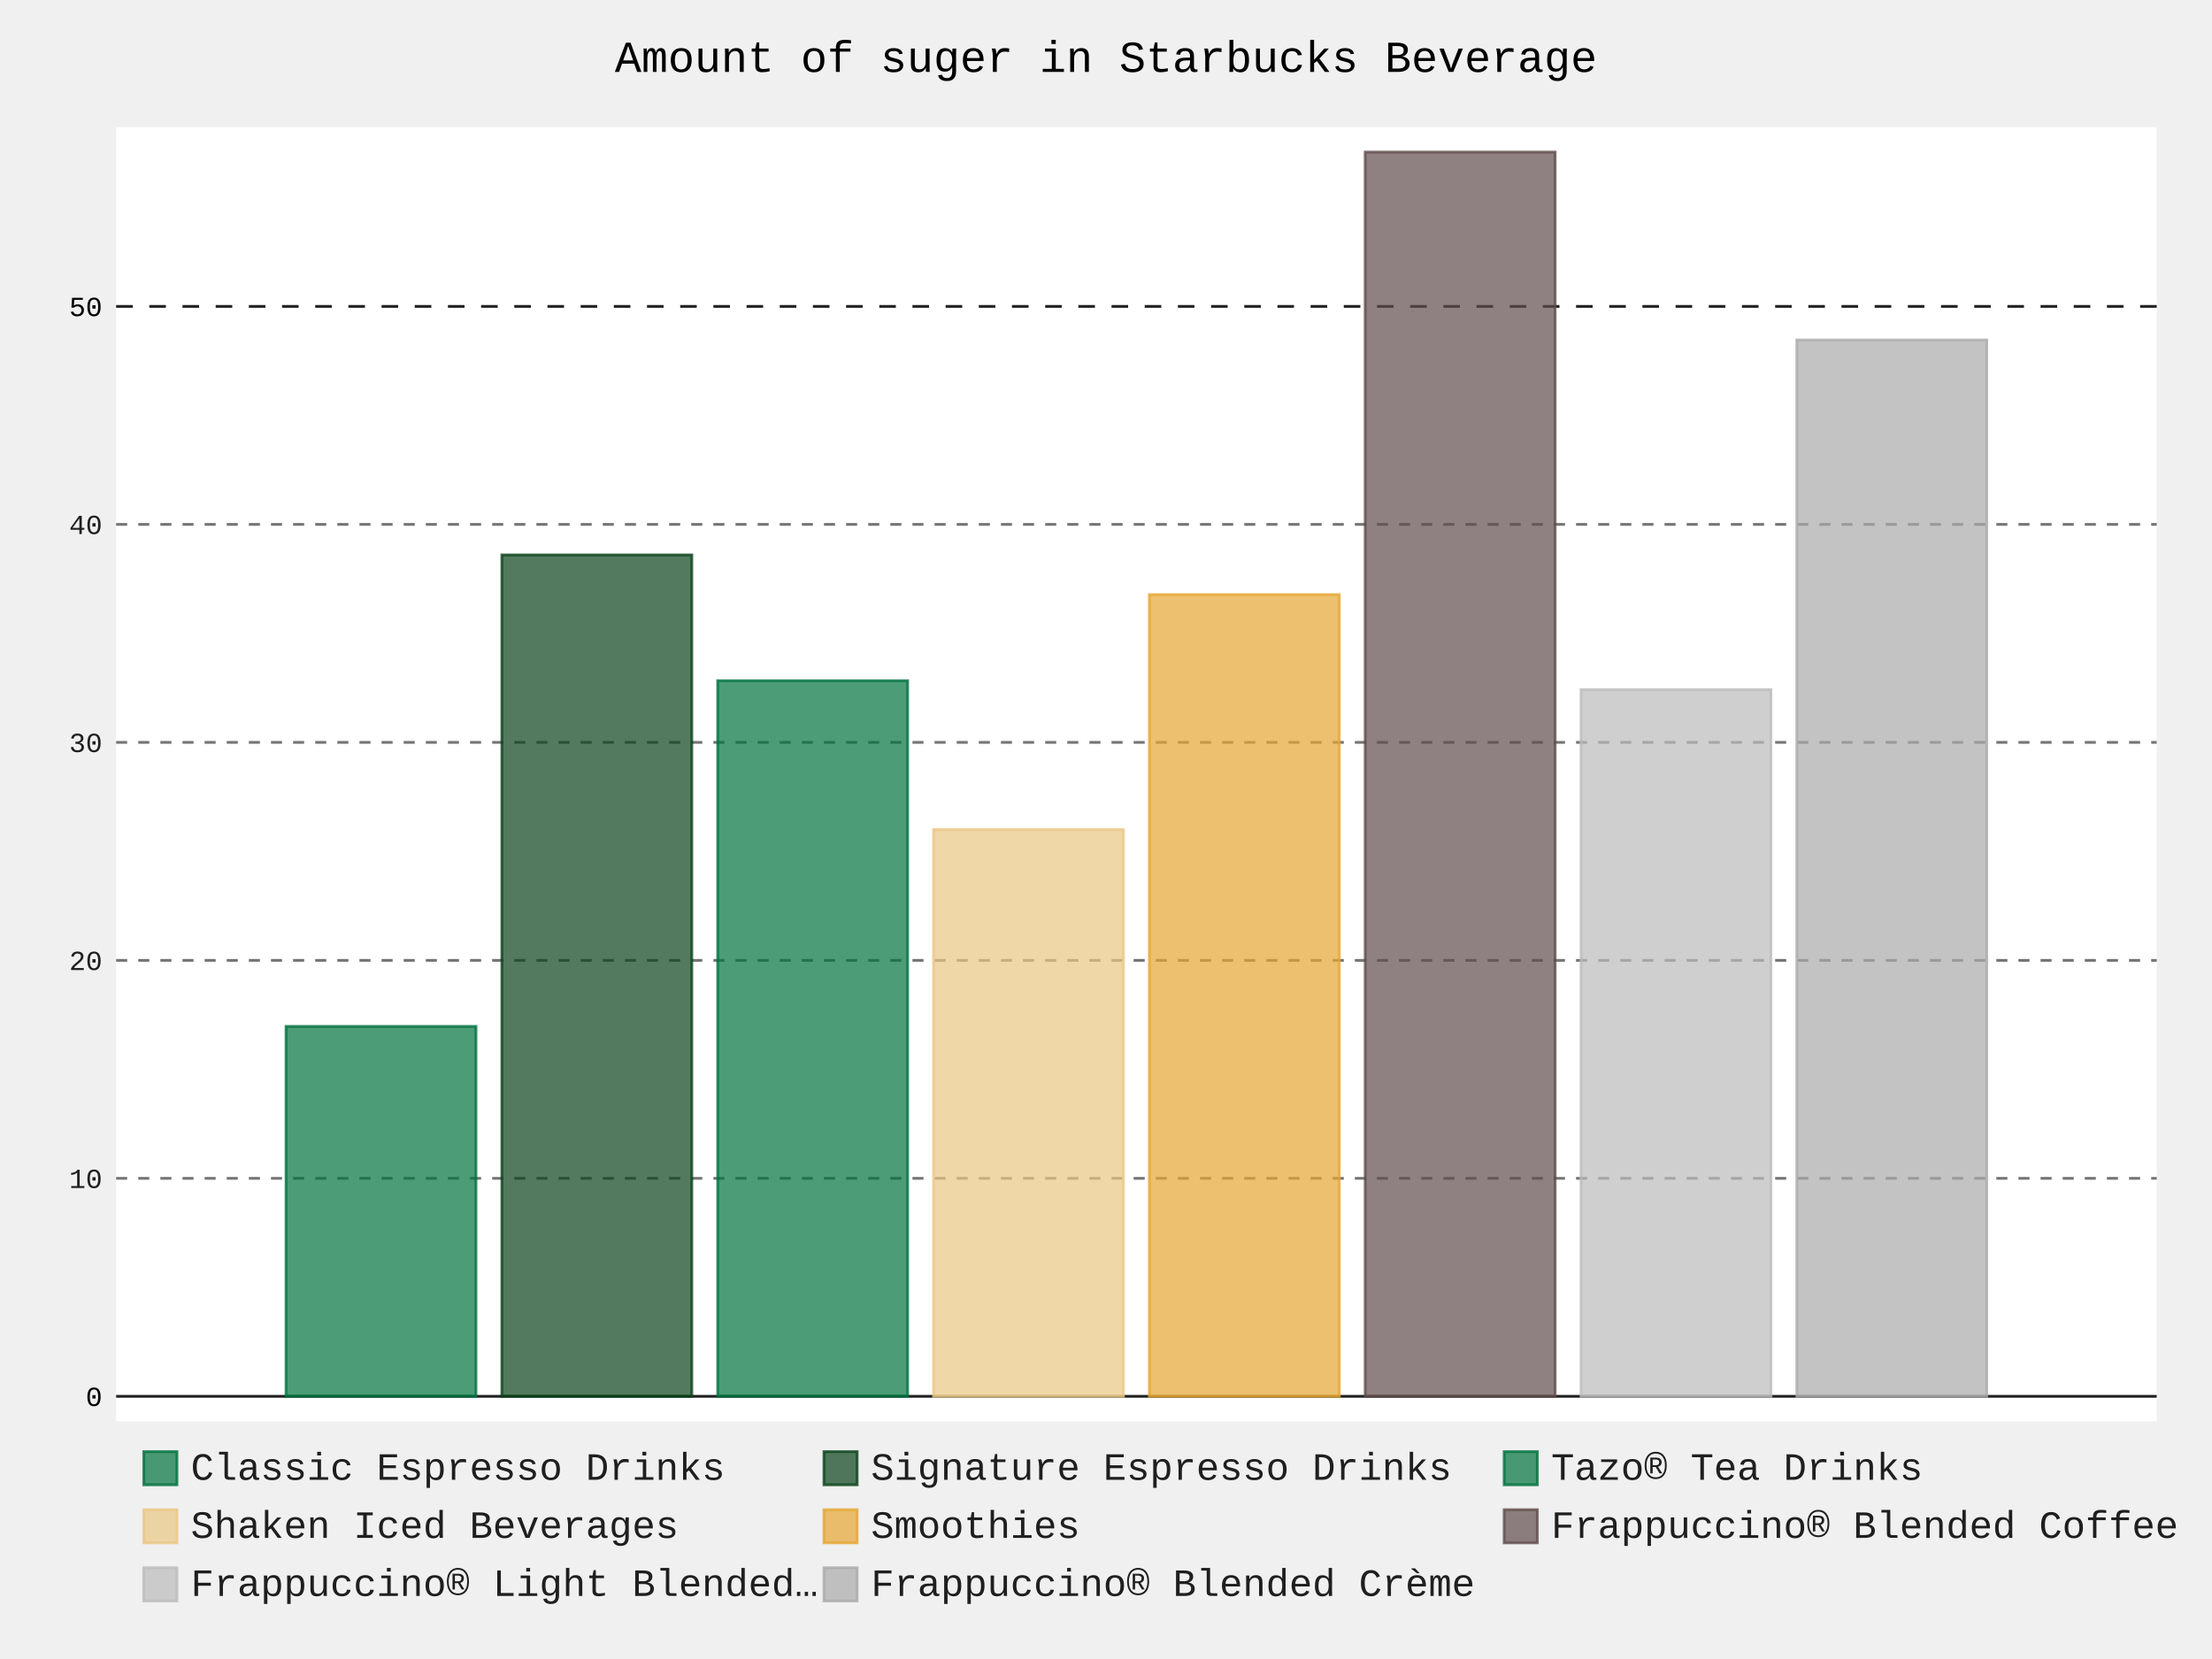
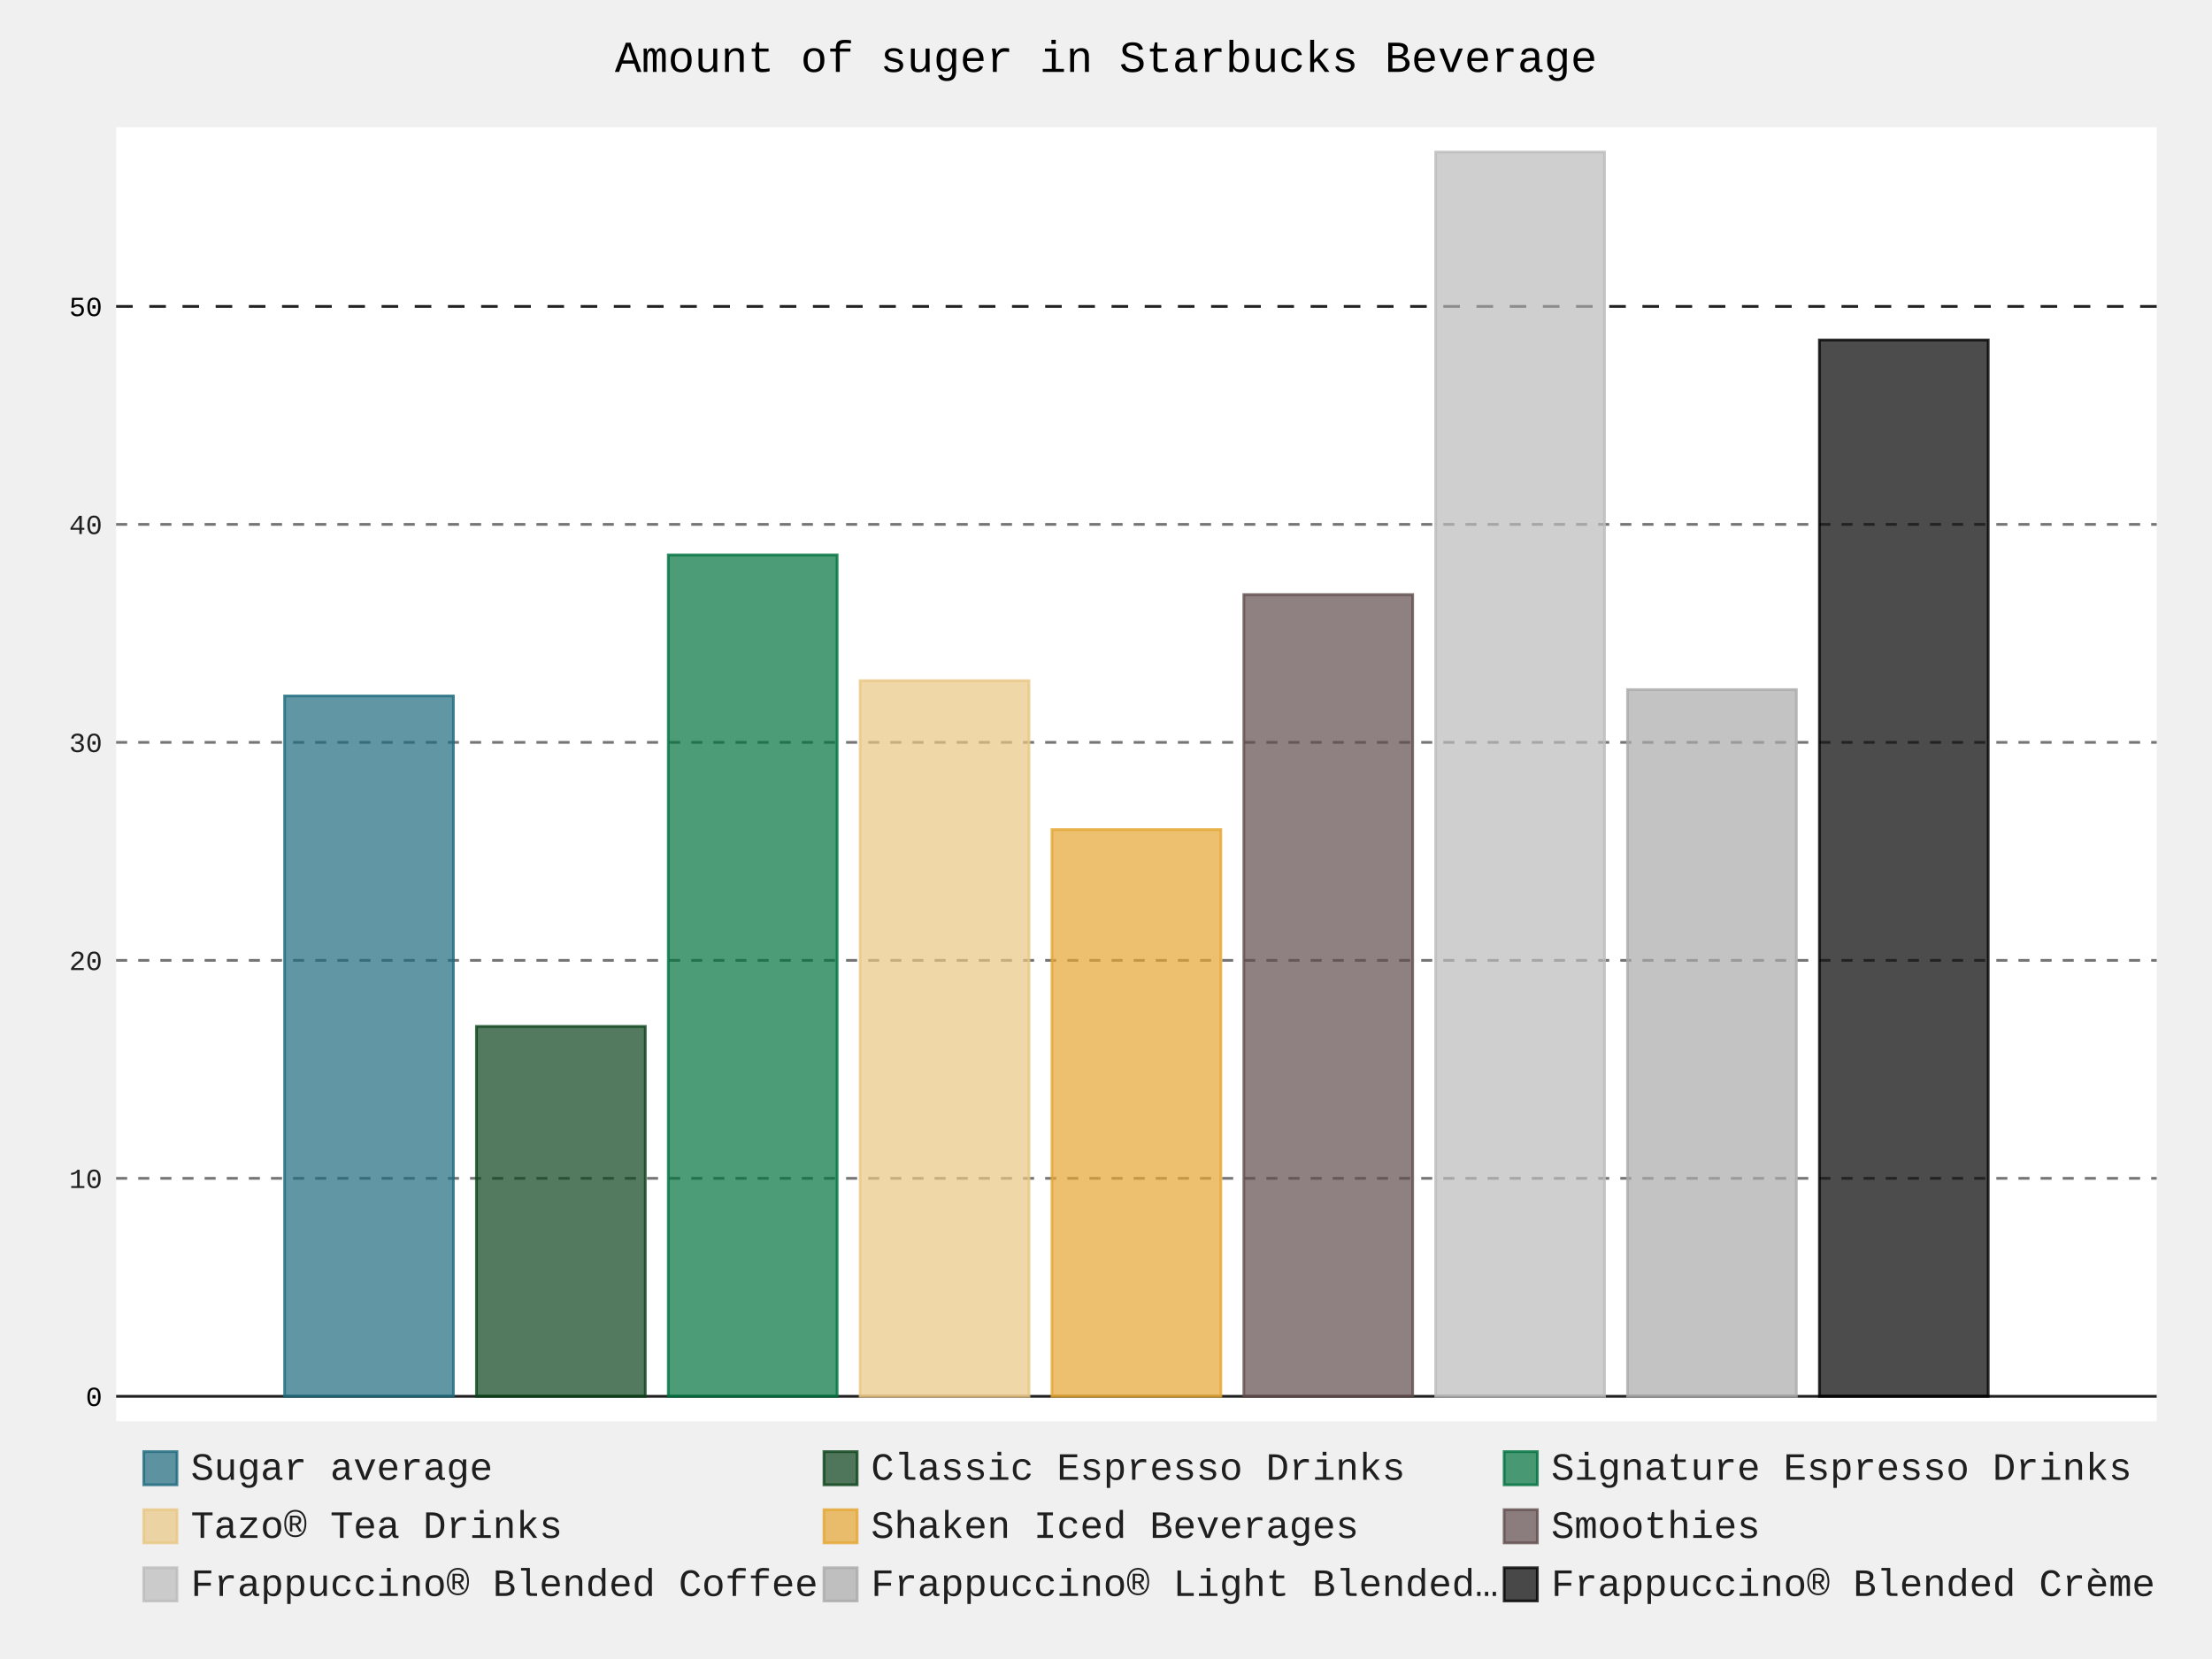
- <svg xmlns="http://www.w3.org/2000/svg" xmlns:xlink="http://www.w3.org/1999/xlink" class="pygal-chart" id="chart-2e27cd3f-a3e7-4b5c-acaa-b60a8fd785d0" viewBox="0 0 800 600">
+ <svg xmlns="http://www.w3.org/2000/svg" xmlns:xlink="http://www.w3.org/1999/xlink" class="pygal-chart" id="chart-a4194e93-e47a-4368-9cab-b425beee1b23" viewBox="0 0 800 600">
  <defs>
-     <style type="text/css">#chart-2e27cd3f-a3e7-4b5c-acaa-b60a8fd785d0{-webkit-user-select:none;-webkit-font-smoothing:antialiased;font-family:Consolas,"Liberation Mono",Menlo,Courier,monospace}#chart-2e27cd3f-a3e7-4b5c-acaa-b60a8fd785d0 .title{font-family:Consolas,"Liberation Mono",Menlo,Courier,monospace;font-size:16px}#chart-2e27cd3f-a3e7-4b5c-acaa-b60a8fd785d0 .legends .legend text{font-family:Consolas,"Liberation Mono",Menlo,Courier,monospace;font-size:14px}#chart-2e27cd3f-a3e7-4b5c-acaa-b60a8fd785d0 .axis text{font-family:Consolas,"Liberation Mono",Menlo,Courier,monospace;font-size:10px}#chart-2e27cd3f-a3e7-4b5c-acaa-b60a8fd785d0 .axis text.major{font-family:Consolas,"Liberation Mono",Menlo,Courier,monospace;font-size:10px}#chart-2e27cd3f-a3e7-4b5c-acaa-b60a8fd785d0 .text-overlay text.value{font-family:Consolas,"Liberation Mono",Menlo,Courier,monospace;font-size:16px}#chart-2e27cd3f-a3e7-4b5c-acaa-b60a8fd785d0 .text-overlay text.label{font-family:Consolas,"Liberation Mono",Menlo,Courier,monospace;font-size:10px}#chart-2e27cd3f-a3e7-4b5c-acaa-b60a8fd785d0 .tooltip{font-family:Consolas,"Liberation Mono",Menlo,Courier,monospace;font-size:14px}#chart-2e27cd3f-a3e7-4b5c-acaa-b60a8fd785d0 text.no_data{font-family:Consolas,"Liberation Mono",Menlo,Courier,monospace;font-size:64px}
- #chart-2e27cd3f-a3e7-4b5c-acaa-b60a8fd785d0{background-color:transparent}#chart-2e27cd3f-a3e7-4b5c-acaa-b60a8fd785d0 path,#chart-2e27cd3f-a3e7-4b5c-acaa-b60a8fd785d0 line,#chart-2e27cd3f-a3e7-4b5c-acaa-b60a8fd785d0 rect,#chart-2e27cd3f-a3e7-4b5c-acaa-b60a8fd785d0 circle{-webkit-transition:150ms;-moz-transition:150ms;transition:150ms}#chart-2e27cd3f-a3e7-4b5c-acaa-b60a8fd785d0 .graph &gt; .background{fill:transparent}#chart-2e27cd3f-a3e7-4b5c-acaa-b60a8fd785d0 .plot &gt; .background{fill:rgba(255,255,255,1)}#chart-2e27cd3f-a3e7-4b5c-acaa-b60a8fd785d0 .graph{fill:rgba(0,0,0,.87)}#chart-2e27cd3f-a3e7-4b5c-acaa-b60a8fd785d0 text.no_data{fill:rgba(0,0,0,1)}#chart-2e27cd3f-a3e7-4b5c-acaa-b60a8fd785d0 .title{fill:rgba(0,0,0,1)}#chart-2e27cd3f-a3e7-4b5c-acaa-b60a8fd785d0 .legends .legend text{fill:rgba(0,0,0,.87)}#chart-2e27cd3f-a3e7-4b5c-acaa-b60a8fd785d0 .legends .legend:hover text{fill:rgba(0,0,0,1)}#chart-2e27cd3f-a3e7-4b5c-acaa-b60a8fd785d0 .axis .line{stroke:rgba(0,0,0,1)}#chart-2e27cd3f-a3e7-4b5c-acaa-b60a8fd785d0 .axis .guide.line{stroke:rgba(0,0,0,.54)}#chart-2e27cd3f-a3e7-4b5c-acaa-b60a8fd785d0 .axis .major.line{stroke:rgba(0,0,0,.87)}#chart-2e27cd3f-a3e7-4b5c-acaa-b60a8fd785d0 .axis text.major{fill:rgba(0,0,0,1)}#chart-2e27cd3f-a3e7-4b5c-acaa-b60a8fd785d0 .axis.y .guides:hover .guide.line,#chart-2e27cd3f-a3e7-4b5c-acaa-b60a8fd785d0 .line-graph .axis.x .guides:hover .guide.line,#chart-2e27cd3f-a3e7-4b5c-acaa-b60a8fd785d0 .stackedline-graph .axis.x .guides:hover .guide.line,#chart-2e27cd3f-a3e7-4b5c-acaa-b60a8fd785d0 .xy-graph .axis.x .guides:hover .guide.line{stroke:rgba(0,0,0,1)}#chart-2e27cd3f-a3e7-4b5c-acaa-b60a8fd785d0 .axis .guides:hover text{fill:rgba(0,0,0,1)}#chart-2e27cd3f-a3e7-4b5c-acaa-b60a8fd785d0 .reactive{fill-opacity:.7;stroke-opacity:.8}#chart-2e27cd3f-a3e7-4b5c-acaa-b60a8fd785d0 .ci{stroke:rgba(0,0,0,.87)}#chart-2e27cd3f-a3e7-4b5c-acaa-b60a8fd785d0 .reactive.active,#chart-2e27cd3f-a3e7-4b5c-acaa-b60a8fd785d0 .active .reactive{fill-opacity:.8;stroke-opacity:.9;stroke-width:4}#chart-2e27cd3f-a3e7-4b5c-acaa-b60a8fd785d0 .ci .reactive.active{stroke-width:1.5}#chart-2e27cd3f-a3e7-4b5c-acaa-b60a8fd785d0 .series text{fill:rgba(0,0,0,1)}#chart-2e27cd3f-a3e7-4b5c-acaa-b60a8fd785d0 .tooltip rect{fill:rgba(255,255,255,1);stroke:rgba(0,0,0,1);-webkit-transition:opacity 150ms;-moz-transition:opacity 150ms;transition:opacity 150ms}#chart-2e27cd3f-a3e7-4b5c-acaa-b60a8fd785d0 .tooltip .label{fill:rgba(0,0,0,.87)}#chart-2e27cd3f-a3e7-4b5c-acaa-b60a8fd785d0 .tooltip .label{fill:rgba(0,0,0,.87)}#chart-2e27cd3f-a3e7-4b5c-acaa-b60a8fd785d0 .tooltip .legend{font-size:.8em;fill:rgba(0,0,0,.54)}#chart-2e27cd3f-a3e7-4b5c-acaa-b60a8fd785d0 .tooltip .x_label{font-size:.6em;fill:rgba(0,0,0,1)}#chart-2e27cd3f-a3e7-4b5c-acaa-b60a8fd785d0 .tooltip .xlink{font-size:.5em;text-decoration:underline}#chart-2e27cd3f-a3e7-4b5c-acaa-b60a8fd785d0 .tooltip .value{font-size:1.5em}#chart-2e27cd3f-a3e7-4b5c-acaa-b60a8fd785d0 .bound{font-size:.5em}#chart-2e27cd3f-a3e7-4b5c-acaa-b60a8fd785d0 .max-value{font-size:.75em;fill:rgba(0,0,0,.54)}#chart-2e27cd3f-a3e7-4b5c-acaa-b60a8fd785d0 .map-element{fill:rgba(255,255,255,1);stroke:rgba(0,0,0,.54) !important}#chart-2e27cd3f-a3e7-4b5c-acaa-b60a8fd785d0 .map-element .reactive{fill-opacity:inherit;stroke-opacity:inherit}#chart-2e27cd3f-a3e7-4b5c-acaa-b60a8fd785d0 .color-0,#chart-2e27cd3f-a3e7-4b5c-acaa-b60a8fd785d0 .color-0 a:visited{stroke:#00723F;fill:#00723F}#chart-2e27cd3f-a3e7-4b5c-acaa-b60a8fd785d0 .color-1,#chart-2e27cd3f-a3e7-4b5c-acaa-b60a8fd785d0 .color-1 a:visited{stroke:#0B421A;fill:#0B421A}#chart-2e27cd3f-a3e7-4b5c-acaa-b60a8fd785d0 .color-2,#chart-2e27cd3f-a3e7-4b5c-acaa-b60a8fd785d0 .color-2 a:visited{stroke:#00723F;fill:#00723F}#chart-2e27cd3f-a3e7-4b5c-acaa-b60a8fd785d0 .color-3,#chart-2e27cd3f-a3e7-4b5c-acaa-b60a8fd785d0 .color-3 a:visited{stroke:#EAC784;fill:#EAC784}#chart-2e27cd3f-a3e7-4b5c-acaa-b60a8fd785d0 .color-4,#chart-2e27cd3f-a3e7-4b5c-acaa-b60a8fd785d0 .color-4 a:visited{stroke:#e5a632;fill:#e5a632}#chart-2e27cd3f-a3e7-4b5c-acaa-b60a8fd785d0 .color-5,#chart-2e27cd3f-a3e7-4b5c-acaa-b60a8fd785d0 .color-5 a:visited{stroke:#604C4C;fill:#604C4C}#chart-2e27cd3f-a3e7-4b5c-acaa-b60a8fd785d0 .color-6,#chart-2e27cd3f-a3e7-4b5c-acaa-b60a8fd785d0 .color-6 a:visited{stroke:#BBBBBB;fill:#BBBBBB}#chart-2e27cd3f-a3e7-4b5c-acaa-b60a8fd785d0 .color-7,#chart-2e27cd3f-a3e7-4b5c-acaa-b60a8fd785d0 .color-7 a:visited{stroke:#AAAAAA;fill:#AAAAAA}#chart-2e27cd3f-a3e7-4b5c-acaa-b60a8fd785d0 .text-overlay .color-0 text{fill:black}#chart-2e27cd3f-a3e7-4b5c-acaa-b60a8fd785d0 .text-overlay .color-1 text{fill:white}#chart-2e27cd3f-a3e7-4b5c-acaa-b60a8fd785d0 .text-overlay .color-2 text{fill:black}#chart-2e27cd3f-a3e7-4b5c-acaa-b60a8fd785d0 .text-overlay .color-3 text{fill:black}#chart-2e27cd3f-a3e7-4b5c-acaa-b60a8fd785d0 .text-overlay .color-4 text{fill:black}#chart-2e27cd3f-a3e7-4b5c-acaa-b60a8fd785d0 .text-overlay .color-5 text{fill:black}#chart-2e27cd3f-a3e7-4b5c-acaa-b60a8fd785d0 .text-overlay .color-6 text{fill:black}#chart-2e27cd3f-a3e7-4b5c-acaa-b60a8fd785d0 .text-overlay .color-7 text{fill:black}
- #chart-2e27cd3f-a3e7-4b5c-acaa-b60a8fd785d0 text.no_data{text-anchor:middle}#chart-2e27cd3f-a3e7-4b5c-acaa-b60a8fd785d0 .guide.line{fill:none}#chart-2e27cd3f-a3e7-4b5c-acaa-b60a8fd785d0 .centered{text-anchor:middle}#chart-2e27cd3f-a3e7-4b5c-acaa-b60a8fd785d0 .title{text-anchor:middle}#chart-2e27cd3f-a3e7-4b5c-acaa-b60a8fd785d0 .legends .legend text{fill-opacity:1}#chart-2e27cd3f-a3e7-4b5c-acaa-b60a8fd785d0 .axis.x text{text-anchor:middle}#chart-2e27cd3f-a3e7-4b5c-acaa-b60a8fd785d0 .axis.x:not(.web) text[transform]{text-anchor:start}#chart-2e27cd3f-a3e7-4b5c-acaa-b60a8fd785d0 .axis.x:not(.web) text[transform].backwards{text-anchor:end}#chart-2e27cd3f-a3e7-4b5c-acaa-b60a8fd785d0 .axis.y text{text-anchor:end}#chart-2e27cd3f-a3e7-4b5c-acaa-b60a8fd785d0 .axis.y text[transform].backwards{text-anchor:start}#chart-2e27cd3f-a3e7-4b5c-acaa-b60a8fd785d0 .axis.y2 text{text-anchor:start}#chart-2e27cd3f-a3e7-4b5c-acaa-b60a8fd785d0 .axis.y2 text[transform].backwards{text-anchor:end}#chart-2e27cd3f-a3e7-4b5c-acaa-b60a8fd785d0 .axis .guide.line{stroke-dasharray:4,4}#chart-2e27cd3f-a3e7-4b5c-acaa-b60a8fd785d0 .axis .major.guide.line{stroke-dasharray:6,6}#chart-2e27cd3f-a3e7-4b5c-acaa-b60a8fd785d0 .horizontal .axis.y .guide.line,#chart-2e27cd3f-a3e7-4b5c-acaa-b60a8fd785d0 .horizontal .axis.y2 .guide.line,#chart-2e27cd3f-a3e7-4b5c-acaa-b60a8fd785d0 .vertical .axis.x .guide.line{opacity:0}#chart-2e27cd3f-a3e7-4b5c-acaa-b60a8fd785d0 .horizontal .axis.always_show .guide.line,#chart-2e27cd3f-a3e7-4b5c-acaa-b60a8fd785d0 .vertical .axis.always_show .guide.line{opacity:1 !important}#chart-2e27cd3f-a3e7-4b5c-acaa-b60a8fd785d0 .axis.y .guides:hover .guide.line,#chart-2e27cd3f-a3e7-4b5c-acaa-b60a8fd785d0 .axis.y2 .guides:hover .guide.line,#chart-2e27cd3f-a3e7-4b5c-acaa-b60a8fd785d0 .axis.x .guides:hover .guide.line{opacity:1}#chart-2e27cd3f-a3e7-4b5c-acaa-b60a8fd785d0 .axis .guides:hover text{opacity:1}#chart-2e27cd3f-a3e7-4b5c-acaa-b60a8fd785d0 .nofill{fill:none}#chart-2e27cd3f-a3e7-4b5c-acaa-b60a8fd785d0 .subtle-fill{fill-opacity:.2}#chart-2e27cd3f-a3e7-4b5c-acaa-b60a8fd785d0 .dot{stroke-width:1px;fill-opacity:1}#chart-2e27cd3f-a3e7-4b5c-acaa-b60a8fd785d0 .dot.active{stroke-width:5px}#chart-2e27cd3f-a3e7-4b5c-acaa-b60a8fd785d0 .dot.negative{fill:transparent}#chart-2e27cd3f-a3e7-4b5c-acaa-b60a8fd785d0 text,#chart-2e27cd3f-a3e7-4b5c-acaa-b60a8fd785d0 tspan{stroke:none !important}#chart-2e27cd3f-a3e7-4b5c-acaa-b60a8fd785d0 .series text.active{opacity:1}#chart-2e27cd3f-a3e7-4b5c-acaa-b60a8fd785d0 .tooltip rect{fill-opacity:.95;stroke-width:.5}#chart-2e27cd3f-a3e7-4b5c-acaa-b60a8fd785d0 .tooltip text{fill-opacity:1}#chart-2e27cd3f-a3e7-4b5c-acaa-b60a8fd785d0 .showable{visibility:hidden}#chart-2e27cd3f-a3e7-4b5c-acaa-b60a8fd785d0 .showable.shown{visibility:visible}#chart-2e27cd3f-a3e7-4b5c-acaa-b60a8fd785d0 .gauge-background{fill:rgba(229,229,229,1);stroke:none}#chart-2e27cd3f-a3e7-4b5c-acaa-b60a8fd785d0 .bg-lines{stroke:transparent;stroke-width:2px}</style>
+     <style type="text/css">#chart-a4194e93-e47a-4368-9cab-b425beee1b23{-webkit-user-select:none;-webkit-font-smoothing:antialiased;font-family:Consolas,"Liberation Mono",Menlo,Courier,monospace}#chart-a4194e93-e47a-4368-9cab-b425beee1b23 .title{font-family:Consolas,"Liberation Mono",Menlo,Courier,monospace;font-size:16px}#chart-a4194e93-e47a-4368-9cab-b425beee1b23 .legends .legend text{font-family:Consolas,"Liberation Mono",Menlo,Courier,monospace;font-size:14px}#chart-a4194e93-e47a-4368-9cab-b425beee1b23 .axis text{font-family:Consolas,"Liberation Mono",Menlo,Courier,monospace;font-size:10px}#chart-a4194e93-e47a-4368-9cab-b425beee1b23 .axis text.major{font-family:Consolas,"Liberation Mono",Menlo,Courier,monospace;font-size:10px}#chart-a4194e93-e47a-4368-9cab-b425beee1b23 .text-overlay text.value{font-family:Consolas,"Liberation Mono",Menlo,Courier,monospace;font-size:16px}#chart-a4194e93-e47a-4368-9cab-b425beee1b23 .text-overlay text.label{font-family:Consolas,"Liberation Mono",Menlo,Courier,monospace;font-size:10px}#chart-a4194e93-e47a-4368-9cab-b425beee1b23 .tooltip{font-family:Consolas,"Liberation Mono",Menlo,Courier,monospace;font-size:14px}#chart-a4194e93-e47a-4368-9cab-b425beee1b23 text.no_data{font-family:Consolas,"Liberation Mono",Menlo,Courier,monospace;font-size:64px}
+ #chart-a4194e93-e47a-4368-9cab-b425beee1b23{background-color:transparent}#chart-a4194e93-e47a-4368-9cab-b425beee1b23 path,#chart-a4194e93-e47a-4368-9cab-b425beee1b23 line,#chart-a4194e93-e47a-4368-9cab-b425beee1b23 rect,#chart-a4194e93-e47a-4368-9cab-b425beee1b23 circle{-webkit-transition:150ms;-moz-transition:150ms;transition:150ms}#chart-a4194e93-e47a-4368-9cab-b425beee1b23 .graph &gt; .background{fill:transparent}#chart-a4194e93-e47a-4368-9cab-b425beee1b23 .plot &gt; .background{fill:rgba(255,255,255,1)}#chart-a4194e93-e47a-4368-9cab-b425beee1b23 .graph{fill:rgba(0,0,0,.87)}#chart-a4194e93-e47a-4368-9cab-b425beee1b23 text.no_data{fill:rgba(0,0,0,1)}#chart-a4194e93-e47a-4368-9cab-b425beee1b23 .title{fill:rgba(0,0,0,1)}#chart-a4194e93-e47a-4368-9cab-b425beee1b23 .legends .legend text{fill:rgba(0,0,0,.87)}#chart-a4194e93-e47a-4368-9cab-b425beee1b23 .legends .legend:hover text{fill:rgba(0,0,0,1)}#chart-a4194e93-e47a-4368-9cab-b425beee1b23 .axis .line{stroke:rgba(0,0,0,1)}#chart-a4194e93-e47a-4368-9cab-b425beee1b23 .axis .guide.line{stroke:rgba(0,0,0,.54)}#chart-a4194e93-e47a-4368-9cab-b425beee1b23 .axis .major.line{stroke:rgba(0,0,0,.87)}#chart-a4194e93-e47a-4368-9cab-b425beee1b23 .axis text.major{fill:rgba(0,0,0,1)}#chart-a4194e93-e47a-4368-9cab-b425beee1b23 .axis.y .guides:hover .guide.line,#chart-a4194e93-e47a-4368-9cab-b425beee1b23 .line-graph .axis.x .guides:hover .guide.line,#chart-a4194e93-e47a-4368-9cab-b425beee1b23 .stackedline-graph .axis.x .guides:hover .guide.line,#chart-a4194e93-e47a-4368-9cab-b425beee1b23 .xy-graph .axis.x .guides:hover .guide.line{stroke:rgba(0,0,0,1)}#chart-a4194e93-e47a-4368-9cab-b425beee1b23 .axis .guides:hover text{fill:rgba(0,0,0,1)}#chart-a4194e93-e47a-4368-9cab-b425beee1b23 .reactive{fill-opacity:.7;stroke-opacity:.8}#chart-a4194e93-e47a-4368-9cab-b425beee1b23 .ci{stroke:rgba(0,0,0,.87)}#chart-a4194e93-e47a-4368-9cab-b425beee1b23 .reactive.active,#chart-a4194e93-e47a-4368-9cab-b425beee1b23 .active .reactive{fill-opacity:.8;stroke-opacity:.9;stroke-width:4}#chart-a4194e93-e47a-4368-9cab-b425beee1b23 .ci .reactive.active{stroke-width:1.5}#chart-a4194e93-e47a-4368-9cab-b425beee1b23 .series text{fill:rgba(0,0,0,1)}#chart-a4194e93-e47a-4368-9cab-b425beee1b23 .tooltip rect{fill:rgba(255,255,255,1);stroke:rgba(0,0,0,1);-webkit-transition:opacity 150ms;-moz-transition:opacity 150ms;transition:opacity 150ms}#chart-a4194e93-e47a-4368-9cab-b425beee1b23 .tooltip .label{fill:rgba(0,0,0,.87)}#chart-a4194e93-e47a-4368-9cab-b425beee1b23 .tooltip .label{fill:rgba(0,0,0,.87)}#chart-a4194e93-e47a-4368-9cab-b425beee1b23 .tooltip .legend{font-size:.8em;fill:rgba(0,0,0,.54)}#chart-a4194e93-e47a-4368-9cab-b425beee1b23 .tooltip .x_label{font-size:.6em;fill:rgba(0,0,0,1)}#chart-a4194e93-e47a-4368-9cab-b425beee1b23 .tooltip .xlink{font-size:.5em;text-decoration:underline}#chart-a4194e93-e47a-4368-9cab-b425beee1b23 .tooltip .value{font-size:1.5em}#chart-a4194e93-e47a-4368-9cab-b425beee1b23 .bound{font-size:.5em}#chart-a4194e93-e47a-4368-9cab-b425beee1b23 .max-value{font-size:.75em;fill:rgba(0,0,0,.54)}#chart-a4194e93-e47a-4368-9cab-b425beee1b23 .map-element{fill:rgba(255,255,255,1);stroke:rgba(0,0,0,.54) !important}#chart-a4194e93-e47a-4368-9cab-b425beee1b23 .map-element .reactive{fill-opacity:inherit;stroke-opacity:inherit}#chart-a4194e93-e47a-4368-9cab-b425beee1b23 .color-0,#chart-a4194e93-e47a-4368-9cab-b425beee1b23 .color-0 a:visited{stroke:#1e6b7f;fill:#1e6b7f}#chart-a4194e93-e47a-4368-9cab-b425beee1b23 .color-1,#chart-a4194e93-e47a-4368-9cab-b425beee1b23 .color-1 a:visited{stroke:#0b421a;fill:#0b421a}#chart-a4194e93-e47a-4368-9cab-b425beee1b23 .color-2,#chart-a4194e93-e47a-4368-9cab-b425beee1b23 .color-2 a:visited{stroke:#00723f;fill:#00723f}#chart-a4194e93-e47a-4368-9cab-b425beee1b23 .color-3,#chart-a4194e93-e47a-4368-9cab-b425beee1b23 .color-3 a:visited{stroke:#eac784;fill:#eac784}#chart-a4194e93-e47a-4368-9cab-b425beee1b23 .color-4,#chart-a4194e93-e47a-4368-9cab-b425beee1b23 .color-4 a:visited{stroke:#e5a632;fill:#e5a632}#chart-a4194e93-e47a-4368-9cab-b425beee1b23 .color-5,#chart-a4194e93-e47a-4368-9cab-b425beee1b23 .color-5 a:visited{stroke:#604c4c;fill:#604c4c}#chart-a4194e93-e47a-4368-9cab-b425beee1b23 .color-6,#chart-a4194e93-e47a-4368-9cab-b425beee1b23 .color-6 a:visited{stroke:#bbbbbb;fill:#bbbbbb}#chart-a4194e93-e47a-4368-9cab-b425beee1b23 .color-7,#chart-a4194e93-e47a-4368-9cab-b425beee1b23 .color-7 a:visited{stroke:#aaaaaa;fill:#aaaaaa}#chart-a4194e93-e47a-4368-9cab-b425beee1b23 .color-8,#chart-a4194e93-e47a-4368-9cab-b425beee1b23 .color-8 a:visited{stroke:#000000;fill:#000000}#chart-a4194e93-e47a-4368-9cab-b425beee1b23 .text-overlay .color-0 text{fill:black}#chart-a4194e93-e47a-4368-9cab-b425beee1b23 .text-overlay .color-1 text{fill:white}#chart-a4194e93-e47a-4368-9cab-b425beee1b23 .text-overlay .color-2 text{fill:black}#chart-a4194e93-e47a-4368-9cab-b425beee1b23 .text-overlay .color-3 text{fill:black}#chart-a4194e93-e47a-4368-9cab-b425beee1b23 .text-overlay .color-4 text{fill:black}#chart-a4194e93-e47a-4368-9cab-b425beee1b23 .text-overlay .color-5 text{fill:black}#chart-a4194e93-e47a-4368-9cab-b425beee1b23 .text-overlay .color-6 text{fill:black}#chart-a4194e93-e47a-4368-9cab-b425beee1b23 .text-overlay .color-7 text{fill:black}#chart-a4194e93-e47a-4368-9cab-b425beee1b23 .text-overlay .color-8 text{fill:white}
+ #chart-a4194e93-e47a-4368-9cab-b425beee1b23 text.no_data{text-anchor:middle}#chart-a4194e93-e47a-4368-9cab-b425beee1b23 .guide.line{fill:none}#chart-a4194e93-e47a-4368-9cab-b425beee1b23 .centered{text-anchor:middle}#chart-a4194e93-e47a-4368-9cab-b425beee1b23 .title{text-anchor:middle}#chart-a4194e93-e47a-4368-9cab-b425beee1b23 .legends .legend text{fill-opacity:1}#chart-a4194e93-e47a-4368-9cab-b425beee1b23 .axis.x text{text-anchor:middle}#chart-a4194e93-e47a-4368-9cab-b425beee1b23 .axis.x:not(.web) text[transform]{text-anchor:start}#chart-a4194e93-e47a-4368-9cab-b425beee1b23 .axis.x:not(.web) text[transform].backwards{text-anchor:end}#chart-a4194e93-e47a-4368-9cab-b425beee1b23 .axis.y text{text-anchor:end}#chart-a4194e93-e47a-4368-9cab-b425beee1b23 .axis.y text[transform].backwards{text-anchor:start}#chart-a4194e93-e47a-4368-9cab-b425beee1b23 .axis.y2 text{text-anchor:start}#chart-a4194e93-e47a-4368-9cab-b425beee1b23 .axis.y2 text[transform].backwards{text-anchor:end}#chart-a4194e93-e47a-4368-9cab-b425beee1b23 .axis .guide.line{stroke-dasharray:4,4}#chart-a4194e93-e47a-4368-9cab-b425beee1b23 .axis .major.guide.line{stroke-dasharray:6,6}#chart-a4194e93-e47a-4368-9cab-b425beee1b23 .horizontal .axis.y .guide.line,#chart-a4194e93-e47a-4368-9cab-b425beee1b23 .horizontal .axis.y2 .guide.line,#chart-a4194e93-e47a-4368-9cab-b425beee1b23 .vertical .axis.x .guide.line{opacity:0}#chart-a4194e93-e47a-4368-9cab-b425beee1b23 .horizontal .axis.always_show .guide.line,#chart-a4194e93-e47a-4368-9cab-b425beee1b23 .vertical .axis.always_show .guide.line{opacity:1 !important}#chart-a4194e93-e47a-4368-9cab-b425beee1b23 .axis.y .guides:hover .guide.line,#chart-a4194e93-e47a-4368-9cab-b425beee1b23 .axis.y2 .guides:hover .guide.line,#chart-a4194e93-e47a-4368-9cab-b425beee1b23 .axis.x .guides:hover .guide.line{opacity:1}#chart-a4194e93-e47a-4368-9cab-b425beee1b23 .axis .guides:hover text{opacity:1}#chart-a4194e93-e47a-4368-9cab-b425beee1b23 .nofill{fill:none}#chart-a4194e93-e47a-4368-9cab-b425beee1b23 .subtle-fill{fill-opacity:.2}#chart-a4194e93-e47a-4368-9cab-b425beee1b23 .dot{stroke-width:1px;fill-opacity:1}#chart-a4194e93-e47a-4368-9cab-b425beee1b23 .dot.active{stroke-width:5px}#chart-a4194e93-e47a-4368-9cab-b425beee1b23 .dot.negative{fill:transparent}#chart-a4194e93-e47a-4368-9cab-b425beee1b23 text,#chart-a4194e93-e47a-4368-9cab-b425beee1b23 tspan{stroke:none !important}#chart-a4194e93-e47a-4368-9cab-b425beee1b23 .series text.active{opacity:1}#chart-a4194e93-e47a-4368-9cab-b425beee1b23 .tooltip rect{fill-opacity:.95;stroke-width:.5}#chart-a4194e93-e47a-4368-9cab-b425beee1b23 .tooltip text{fill-opacity:1}#chart-a4194e93-e47a-4368-9cab-b425beee1b23 .showable{visibility:hidden}#chart-a4194e93-e47a-4368-9cab-b425beee1b23 .showable.shown{visibility:visible}#chart-a4194e93-e47a-4368-9cab-b425beee1b23 .gauge-background{fill:rgba(229,229,229,1);stroke:none}#chart-a4194e93-e47a-4368-9cab-b425beee1b23 .bg-lines{stroke:transparent;stroke-width:2px}</style>
  </defs>
  <g class="graph bar-graph vertical">
    <rect class="background" height="600" width="800" x="0" y="0" />
    <g class="plot" transform="translate(42, 46)">
      <rect class="background" height="468.0" width="738.0" x="0" y="0" />
      <g class="axis y always_show">
        <g class="guides">
          <path class="axis major line" d="M0 459 h738" />
          <text class="major" x="-5" y="462.5">0</text>
        </g>
        <g class="guides">
          <path class="guide line" d="M0 380.163 h738" />
          <text class="" x="-5" y="383.663">10</text>
        </g>
        <g class="guides">
          <path class="guide line" d="M0 301.327 h738" />
          <text class="" x="-5" y="304.827">20</text>
        </g>
        <g class="guides">
          <path class="guide line" d="M0 222.49 h738" />
          <text class="" x="-5" y="225.99">30</text>
        </g>
        <g class="guides">
          <path class="guide line" d="M0 143.653 h738" />
          <text class="" x="-5" y="147.153">40</text>
        </g>
        <g class="guides">
          <path class="major guide line" d="M0 64.816 h738" />
          <text class="major" x="-5" y="68.316">50</text>
        </g>
      </g>
      <g class="series serie-0 color-0">
        <g class="bars">
          <g class="bar">
-             <a target="_blank" xlink:href="../html_graph/Classic_Espresso_drinks.html">
-               <rect class="rect reactive tooltip-trigger" height="133.786" rx="0" ry="0" width="68.691" x="61.453" y="325.214" />
-             </a>
+             <rect class="rect reactive tooltip-trigger" height="253.302" rx="0" ry="0" width="61.058" x="60.932" y="205.698" />
          </g>
        </g>
      </g>
      <g class="series serie-1 color-1">
        <g class="bars">
          <g class="bar">
-             <a target="_blank" xlink:href="../html_graph/Signature Espresso Drinks.html">
-               <rect class="rect reactive tooltip-trigger" height="304.31" rx="0" ry="0" width="68.691" x="139.51" y="154.69" />
+             <a target="_blank" xlink:href="../html_graph/Classic_Espresso_drinks.html">
+               <rect class="rect reactive tooltip-trigger" height="133.786" rx="0" ry="0" width="61.058" x="130.317" y="325.214" />
            </a>
          </g>
        </g>
      </g>
      <g class="series serie-2 color-2">
        <g class="bars">
          <g class="bar">
-             <a target="_blank" xlink:href="#">
-               <rect class="rect reactive tooltip-trigger" height="258.821" rx="0" ry="0" width="68.691" x="217.568" y="200.179" />
+             <a target="_blank" xlink:href="../html_graph/Signature Espresso Drinks.html">
+               <rect class="rect reactive tooltip-trigger" height="304.31" rx="0" ry="0" width="61.058" x="199.702" y="154.69" />
            </a>
          </g>
        </g>
      </g>
      <g class="series serie-3 color-3">
        <g class="bars">
          <g class="bar">
-             <a target="_blank" xlink:href="#">
-               <rect class="rect reactive tooltip-trigger" height="204.975" rx="0" ry="0" width="68.691" x="295.626" y="254.025" />
+             <a target="_blank" xlink:href="../html_graph/Tazo® Tea Drinks.html">
+               <rect class="rect reactive tooltip-trigger" height="258.821" rx="0" ry="0" width="61.058" x="269.086" y="200.179" />
            </a>
          </g>
        </g>
      </g>
      <g class="series serie-4 color-4">
        <g class="bars">
          <g class="bar">
-             <a target="_blank" xlink:href="#">
-               <rect class="rect reactive tooltip-trigger" height="289.961" rx="0" ry="0" width="68.691" x="373.683" y="169.039" />
+             <a target="_blank" xlink:href="../html_graph/Shaken Iced.html">
+               <rect class="rect reactive tooltip-trigger" height="204.975" rx="0" ry="0" width="61.058" x="338.471" y="254.025" />
            </a>
          </g>
        </g>
      </g>
      <g class="series serie-5 color-5">
        <g class="bars">
          <g class="bar">
-             <a target="_blank" xlink:href="#">
-               <rect class="rect reactive tooltip-trigger" height="450.0" rx="0" ry="0" width="68.691" x="451.741" y="9.0" />
+             <a target="_blank" xlink:href="../html_graph/Smoothies.html">
+               <rect class="rect reactive tooltip-trigger" height="289.961" rx="0" ry="0" width="61.058" x="407.855" y="169.039" />
            </a>
          </g>
        </g>
      </g>
      <g class="series serie-6 color-6">
        <g class="bars">
          <g class="bar">
-             <a target="_blank" xlink:href="#">
-               <rect class="rect reactive tooltip-trigger" height="255.589" rx="0" ry="0" width="68.691" x="529.799" y="203.411" />
+             <a target="_blank" xlink:href="../html_graph/Frappuccino® Blended Coffee.html">
+               <rect class="rect reactive tooltip-trigger" height="450.0" rx="0" ry="0" width="61.058" x="477.24" y="9.0" />
            </a>
          </g>
        </g>
      </g>
      <g class="series serie-7 color-7">
        <g class="bars">
          <g class="bar">
-             <a target="_blank" xlink:href="#">
-               <rect class="rect reactive tooltip-trigger" height="382.043" rx="0" ry="0" width="68.691" x="607.857" y="76.957" />
+             <a target="_blank" xlink:href="../html_graph/Frappuccino® Light Blended Coffee.html">
+               <rect class="rect reactive tooltip-trigger" height="255.589" rx="0" ry="0" width="61.058" x="546.625" y="203.411" />
+             </a>
+           </g>
+         </g>
+       </g>
+       <g class="series serie-8 color-8">
+         <g class="bars">
+           <g class="bar">
+             <a target="_blank" xlink:href="../html_graph/Frappuccino® Blended Crème.html">
+               <rect class="rect reactive tooltip-trigger" height="382.043" rx="0" ry="0" width="61.058" x="616.009" y="76.957" />
            </a>
          </g>
        </g>
      </g>
    </g>
    <g class="titles">
      <text class="title plot_title" x="400.0" y="26">Amount of suger in Starbucks Beverage</text>
    </g>
    <g class="plot overlay" transform="translate(42, 46)">
      <g class="series serie-0 color-0" />
      <g class="series serie-1 color-1" />
      <g class="series serie-2 color-2" />
      <g class="series serie-3 color-3" />
      <g class="series serie-4 color-4" />
      <g class="series serie-5 color-5" />
      <g class="series serie-6 color-6" />
      <g class="series serie-7 color-7" />
+       <g class="series serie-8 color-8" />
    </g>
    <g class="plot text-overlay" transform="translate(42, 46)">
      <g class="series serie-0 color-0" />
      <g class="series serie-1 color-1" />
      <g class="series serie-2 color-2" />
      <g class="series serie-3 color-3" />
      <g class="series serie-4 color-4" />
      <g class="series serie-5 color-5" />
      <g class="series serie-6 color-6" />
      <g class="series serie-7 color-7" />
+       <g class="series serie-8 color-8" />
    </g>
    <g class="plot tooltip-overlay" transform="translate(42, 46)">
      <g class="tooltip" style="opacity: 0" transform="translate(0 0)">
        <rect class="tooltip-box" height="0" rx="0" ry="0" width="0" />
        <g class="text" />
      </g>
    </g>
    <g class="legends" transform="translate(52, 524)">
      <g class="legend reactive activate-serie" id="activate-serie-0">
        <rect class="color-0 reactive" height="12" width="12" x="0.0" y="1.0" />
-         <text x="17.0" y="11.2">Classic Espresso Drinks</text>
+         <text x="17.0" y="11.2">Sugar average</text>
      </g>
      <g class="legend reactive activate-serie" id="activate-serie-1">
        <rect class="color-1 reactive" height="12" width="12" x="246.0" y="1.0" />
-         <text x="263.0" y="11.2">Signature Espresso Drinks</text>
+         <text x="263.0" y="11.2">Classic Espresso Drinks</text>
      </g>
      <g class="legend reactive activate-serie" id="activate-serie-2">
        <rect class="color-2 reactive" height="12" width="12" x="492.0" y="1.0" />
-         <text x="509.0" y="11.2">Tazo® Tea Drinks</text>
+         <text x="509.0" y="11.2">Signature Espresso Drinks</text>
      </g>
      <g class="legend reactive activate-serie" id="activate-serie-3">
        <rect class="color-3 reactive" height="12" width="12" x="0.0" y="22.0" />
-         <text x="17.0" y="32.2">Shaken Iced Beverages</text>
+         <text x="17.0" y="32.2">Tazo® Tea Drinks</text>
      </g>
      <g class="legend reactive activate-serie" id="activate-serie-4">
        <rect class="color-4 reactive" height="12" width="12" x="246.0" y="22.0" />
-         <text x="263.0" y="32.2">Smoothies</text>
+         <text x="263.0" y="32.2">Shaken Iced Beverages</text>
      </g>
      <g class="legend reactive activate-serie" id="activate-serie-5">
        <rect class="color-5 reactive" height="12" width="12" x="492.0" y="22.0" />
-         <text x="509.0" y="32.2">Frappuccino® Blended Coffee</text>
+         <text x="509.0" y="32.2">Smoothies</text>
      </g>
      <g class="legend reactive activate-serie" id="activate-serie-6">
        <rect class="color-6 reactive" height="12" width="12" x="0.0" y="43.0" />
-         <text x="17.0" y="53.2">Frappuccino® Light Blended…</text>
+         <text x="17.0" y="53.2">Frappuccino® Blended Coffee</text>
      </g>
      <g class="legend reactive activate-serie" id="activate-serie-7">
        <rect class="color-7 reactive" height="12" width="12" x="246.0" y="43.0" />
-         <text x="263.0" y="53.2">Frappuccino® Blended Crème</text>
+         <text x="263.0" y="53.2">Frappuccino® Light Blended…</text>
+       </g>
+       <g class="legend reactive activate-serie" id="activate-serie-8">
+         <rect class="color-8 reactive" height="12" width="12" x="492.0" y="43.0" />
+         <text x="509.0" y="53.2">Frappuccino® Blended Crème</text>
      </g>
    </g>
  </g>
</svg>
